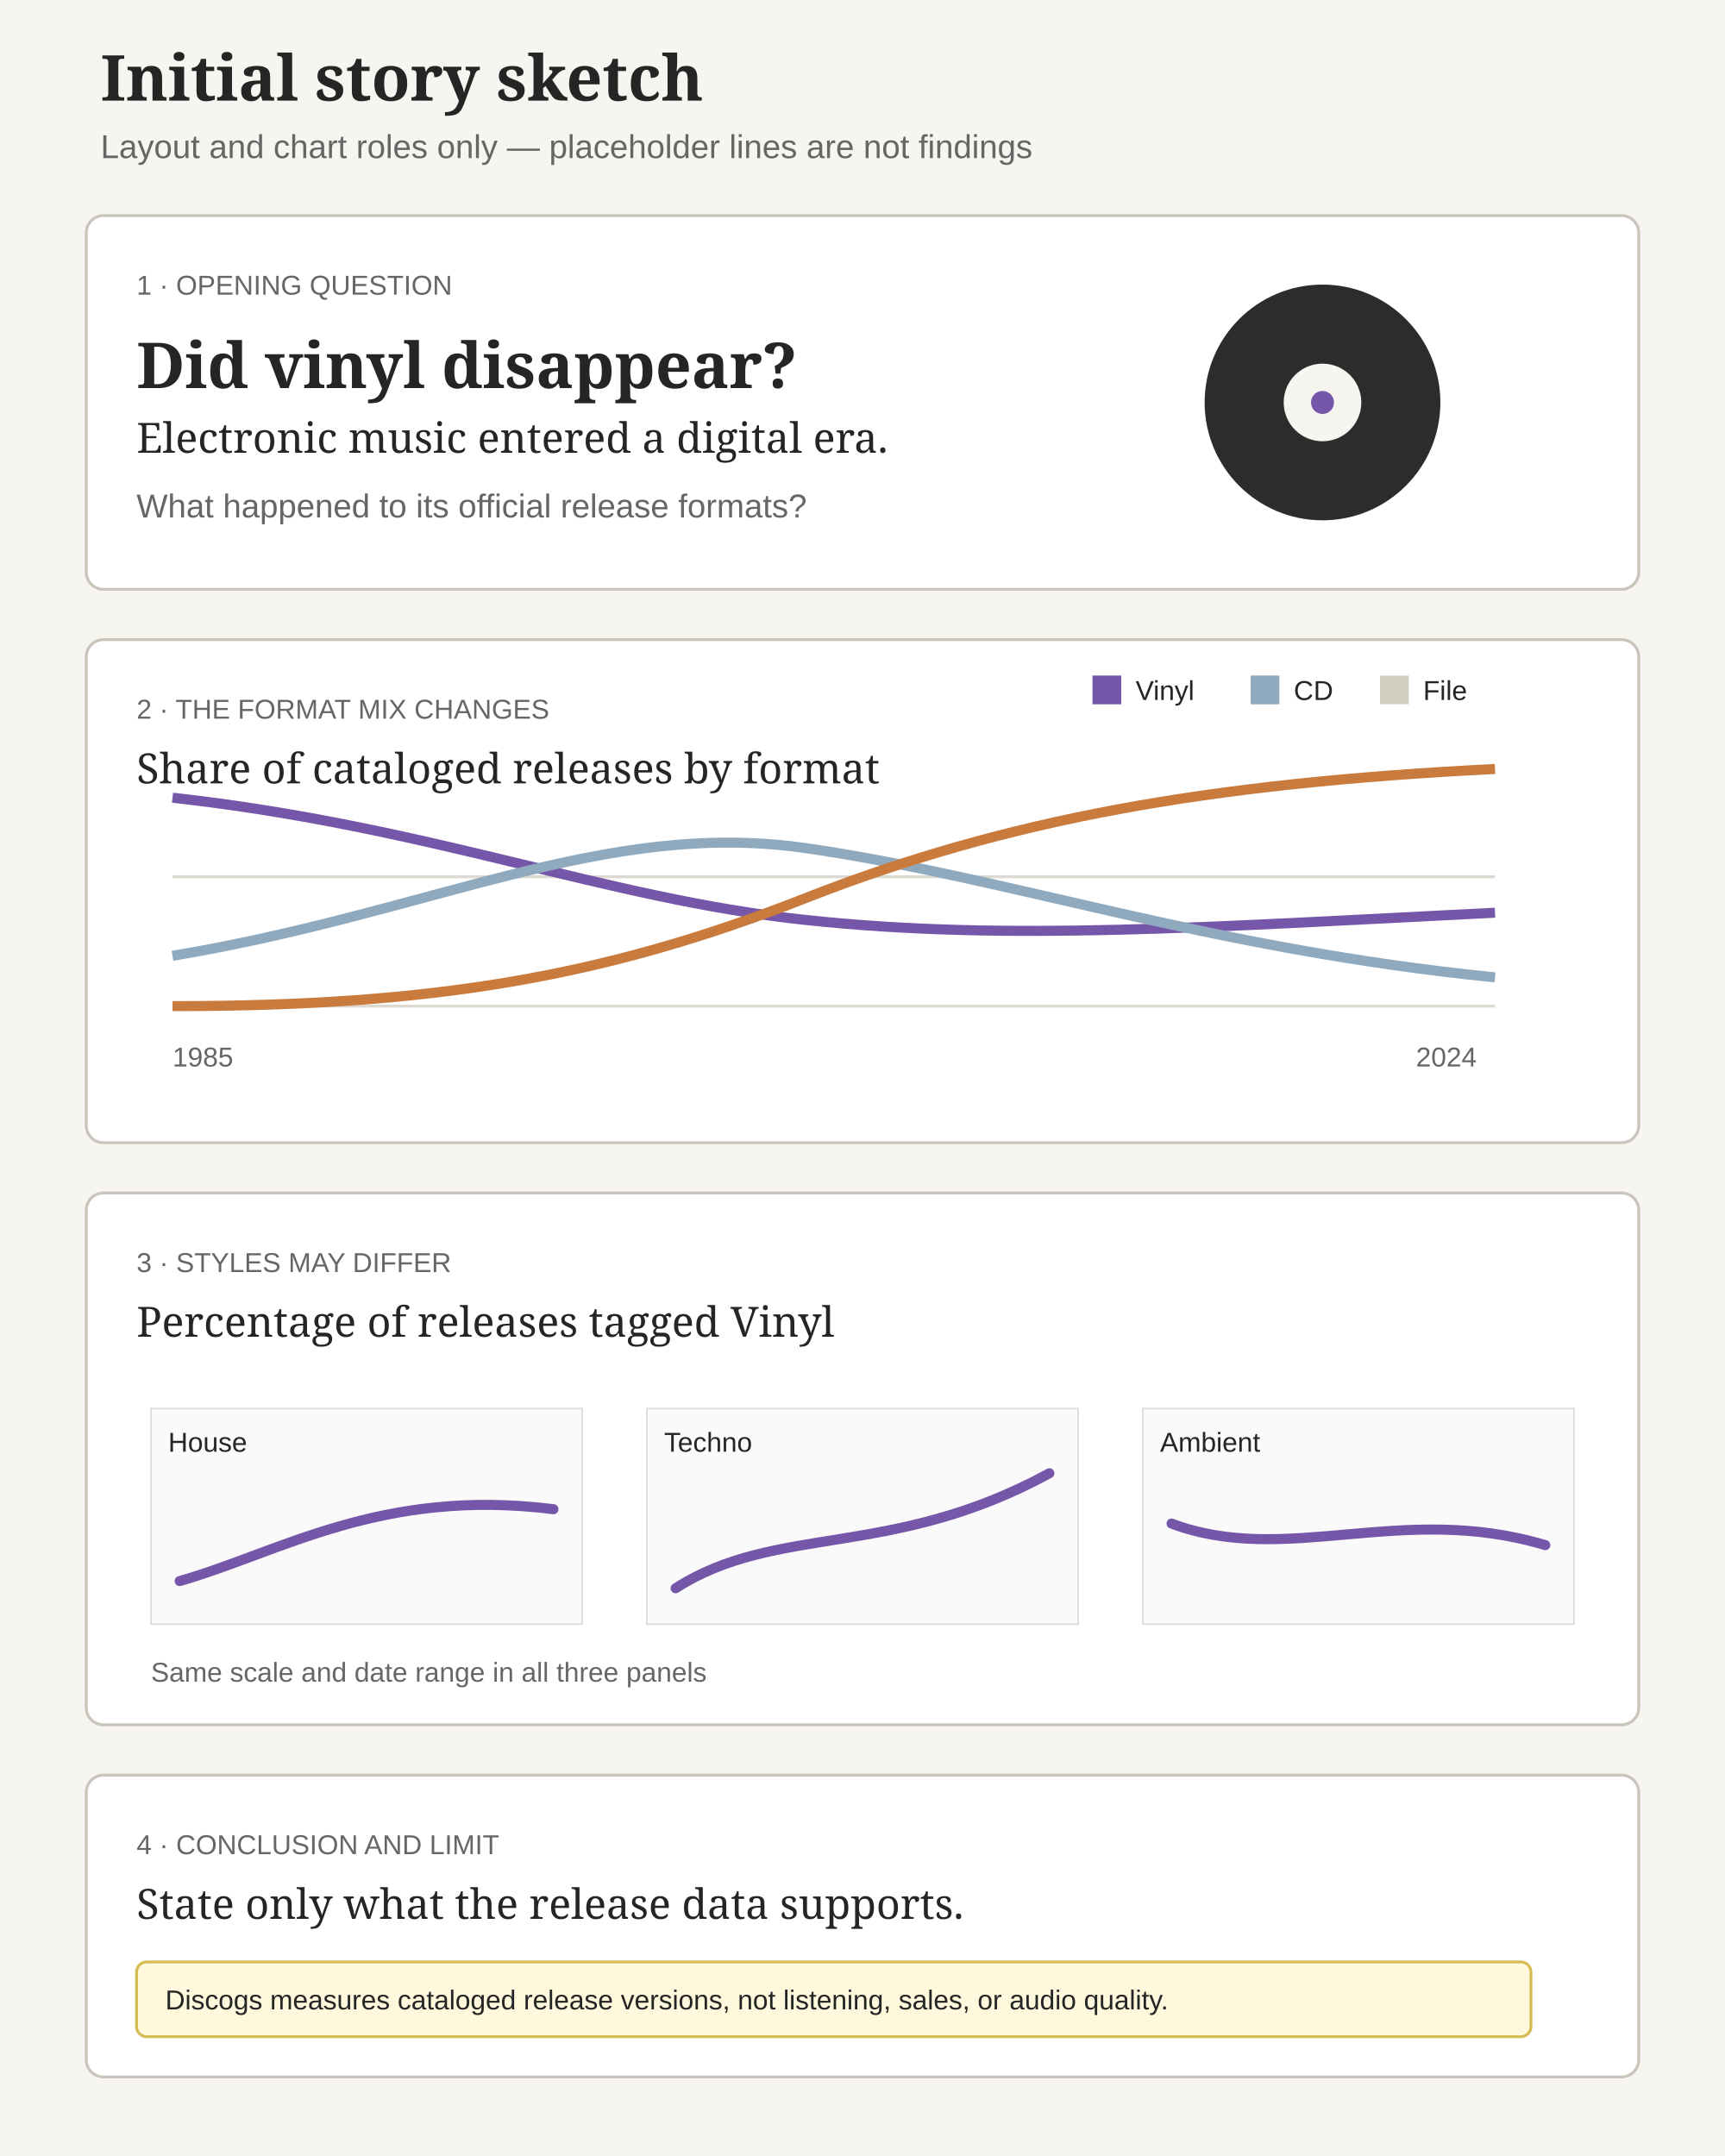
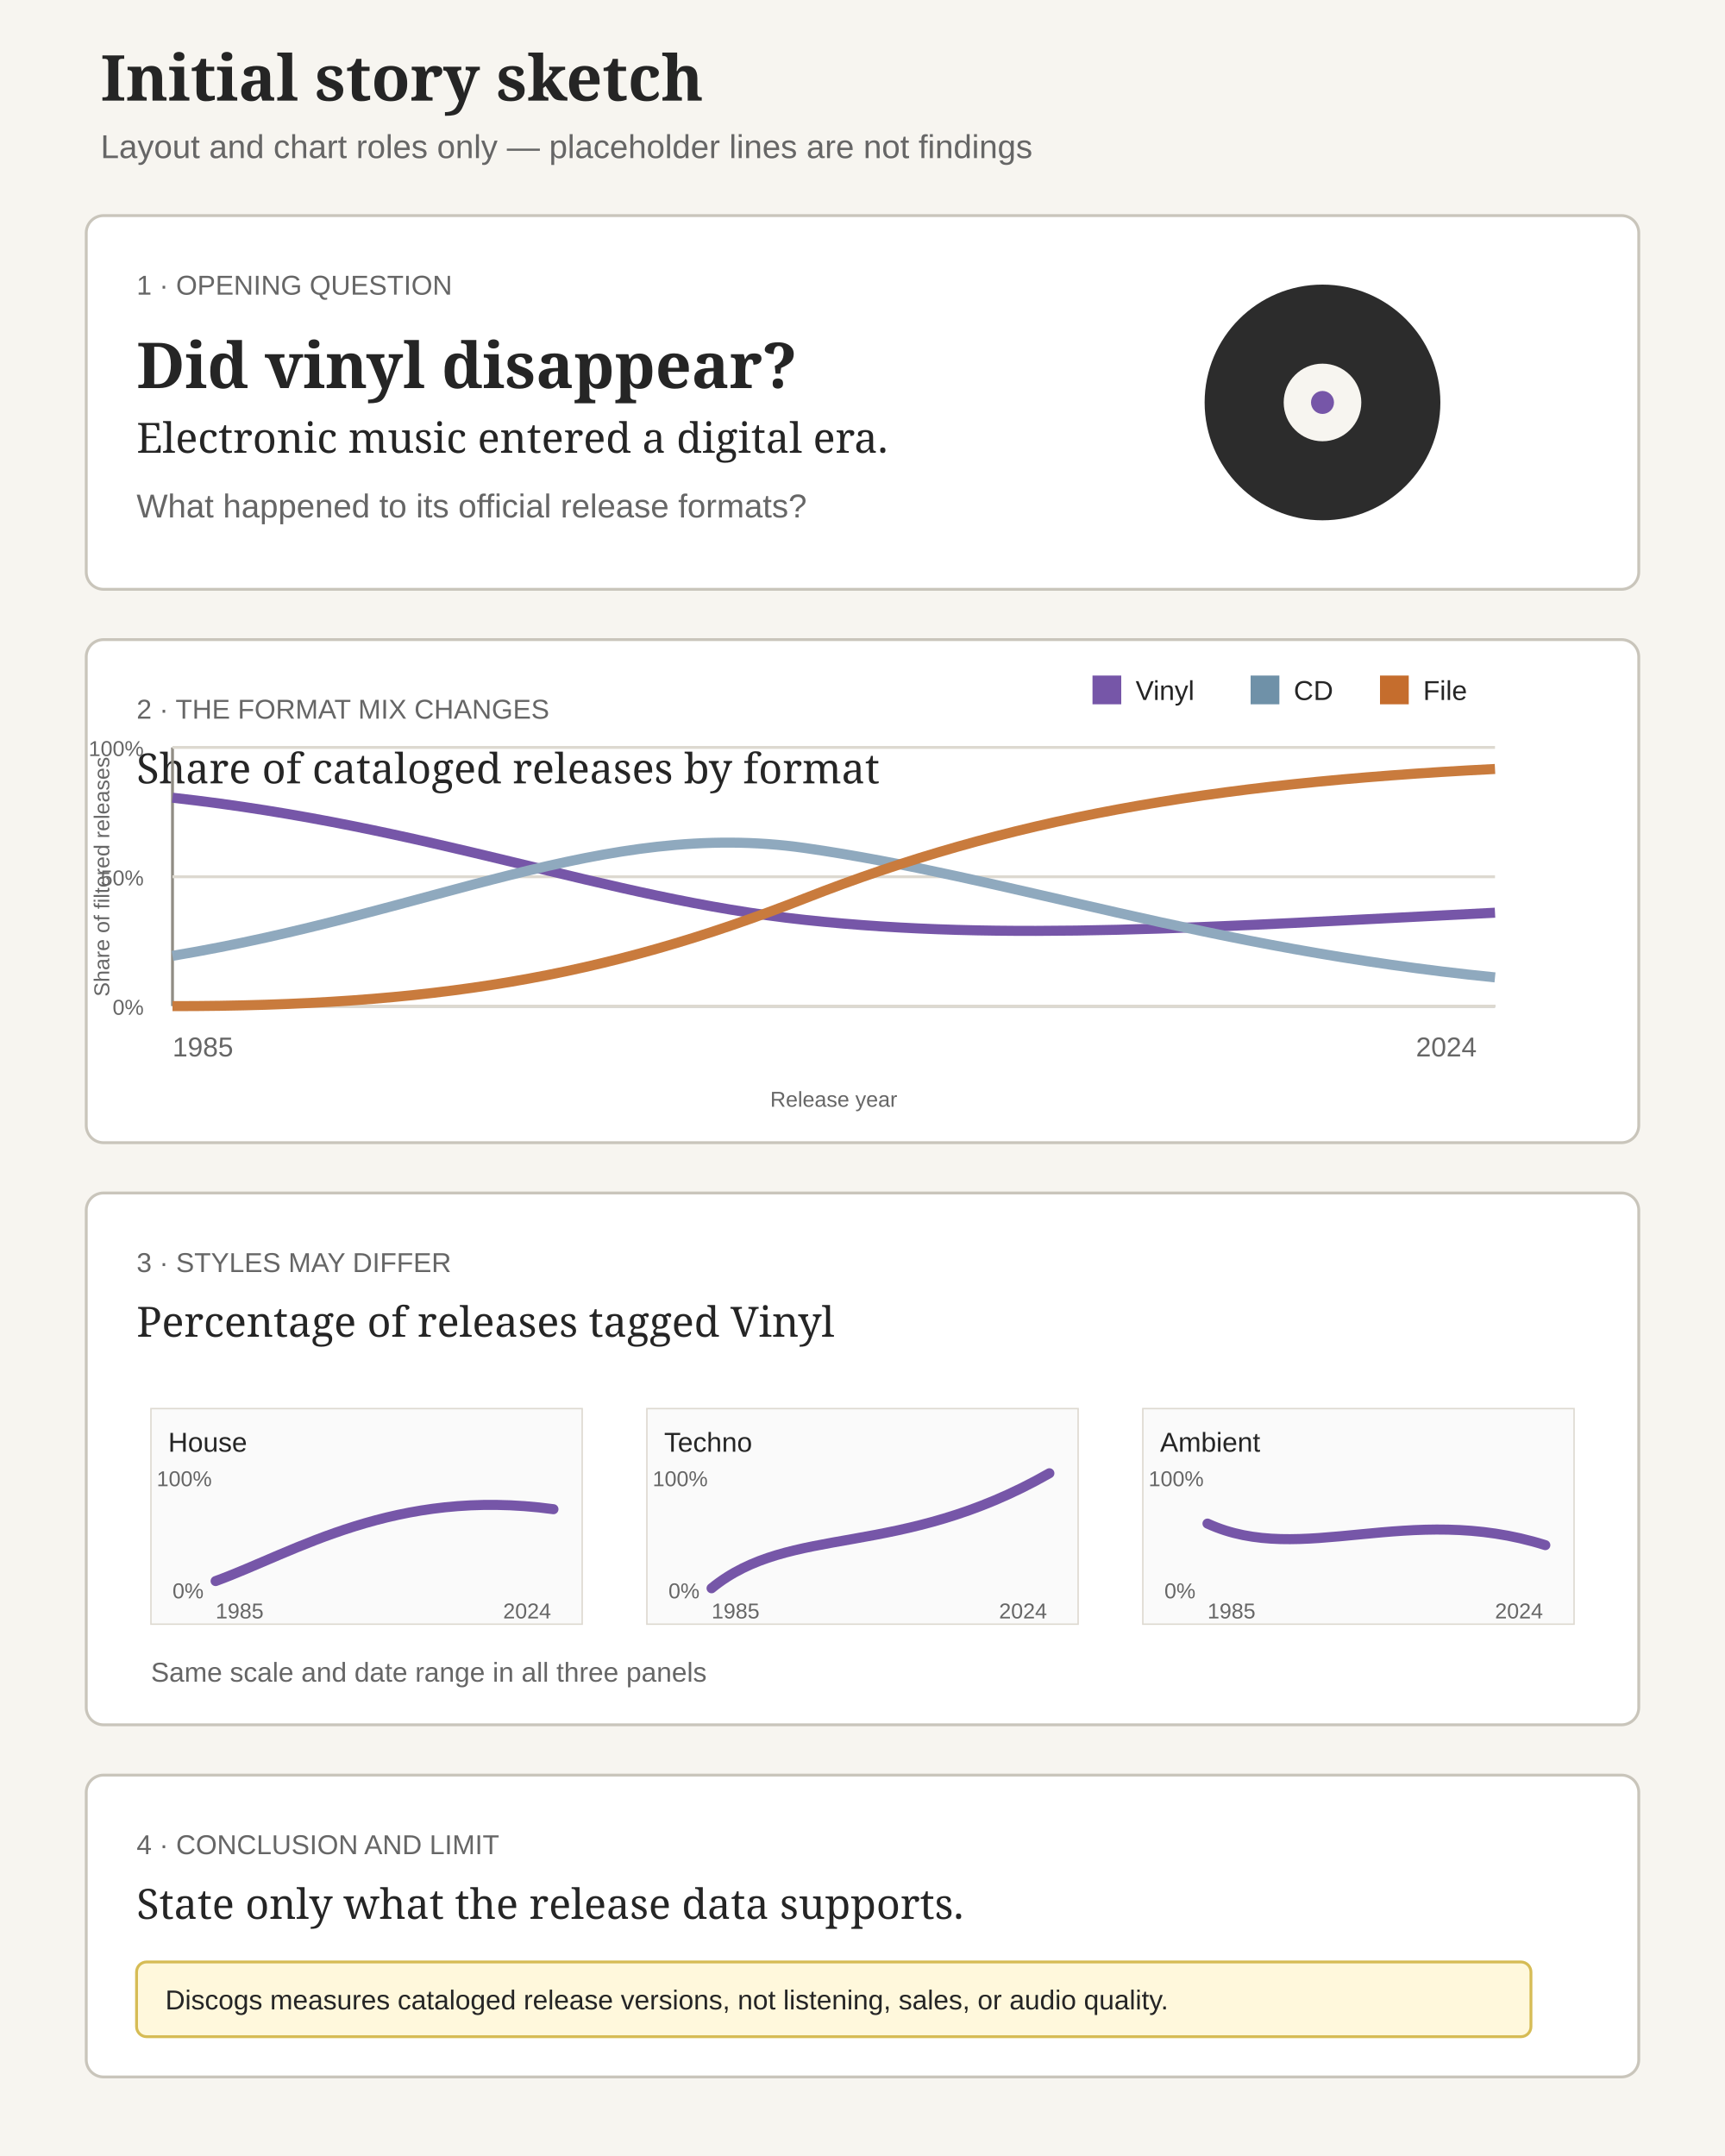
<svg xmlns="http://www.w3.org/2000/svg" width="1200" height="1500" viewBox="0 0 1200 1500" role="img" aria-labelledby="title desc">
  <style>
-     .bg{fill:#f7f5f0}.panel{fill:#fff;stroke:#c9c5bb;stroke-width:2}.ink{fill:#252525}.muted{fill:#666}.line{fill:none;stroke:#7656a8;stroke-width:7;stroke-linecap:round;stroke-linejoin:round}.line2{fill:none;stroke:#c97b3d;stroke-width:7}.grid{stroke:#ddd9d0;stroke-width:2}.label{font-family:Arial,sans-serif;font-size:23px}.small{font-family:Arial,sans-serif;font-size:19px}.head{font-family:Georgia,serif;font-size:44px;font-weight:bold}.sub{font-family:Georgia,serif;font-size:29px}.note{fill:#fff8dc;stroke:#d6bc55;stroke-width:2}.vinyl{fill:#7656a8}.cd{fill:#8fa9be}.file{fill:#d4cfc3}
+     .bg{fill:#f7f5f0}.panel{fill:#fff;stroke:#c9c5bb;stroke-width:2}.ink{fill:#252525}.muted{fill:#666}.line{fill:none;stroke:#7656a8;stroke-width:7;stroke-linecap:round;stroke-linejoin:round}.line2{fill:none;stroke:#c56d2d;stroke-width:7}.grid{stroke:#ddd9d0;stroke-width:2}.axis{stroke:#918d84;stroke-width:2}.label{font-family:Arial,sans-serif;font-size:23px}.small{font-family:Arial,sans-serif;font-size:19px}.tiny{font-family:Arial,sans-serif;font-size:15px}.head{font-family:Georgia,serif;font-size:44px;font-weight:bold}.sub{font-family:Georgia,serif;font-size:29px}.note{fill:#fff8dc;stroke:#d6bc55;stroke-width:2}.vinyl{fill:#7656a8}.cd{fill:#6f91a8}.file{fill:#c56d2d}
  </style>
  <rect class="bg" width="1200" height="1500" />
  <text x="70" y="70" class="head ink">Initial story sketch</text>
  <text x="70" y="110" class="label muted">Layout and chart roles only — placeholder lines are not findings</text>
  <rect x="60" y="150" width="1080" height="260" rx="12" class="panel" />
  <text x="95" y="205" class="small muted">1 · OPENING QUESTION</text>
  <text x="95" y="270" class="head ink">Did vinyl disappear?</text>
  <text x="95" y="315" class="sub ink">Electronic music entered a digital era.</text>
  <text x="95" y="360" class="label muted">What happened to its official release formats?</text>
  <circle cx="920" cy="280" r="82" fill="#2c2c2c" />
  <circle cx="920" cy="280" r="27" fill="#f7f5f0" />
  <circle cx="920" cy="280" r="8" fill="#7656a8" />
  <rect x="60" y="445" width="1080" height="350" rx="12" class="panel" />
  <text x="95" y="500" class="small muted">2 · THE FORMAT MIX CHANGES</text>
  <text x="95" y="545" class="sub ink">Share of cataloged releases by format</text>
+   <line x1="120" y1="520" x2="120" y2="700" class="axis" />
+   <line x1="120" y1="700" x2="1040" y2="700" class="axis" />
  <line x1="120" y1="700" x2="1040" y2="700" class="grid" />
  <line x1="120" y1="610" x2="1040" y2="610" class="grid" />
+   <line x1="120" y1="520" x2="1040" y2="520" class="grid" />
  <path d="M120 555 C300 575 420 625 560 640 S840 645 1040 635" fill="none" stroke="#7656a8" stroke-width="7" />
  <path d="M120 665 C300 635 420 570 560 590 S840 660 1040 680" fill="none" stroke="#8fa9be" stroke-width="7" />
  <path d="M120 700 C300 700 420 680 560 625 S840 545 1040 535" fill="none" stroke="#c97b3d" stroke-width="7" />
-   <text x="120" y="742" class="small muted">1985</text>
-   <text x="985" y="742" class="small muted">2024</text>
+   <text x="100" y="706" text-anchor="end" class="tiny muted">0%</text>
+   <text x="100" y="616" text-anchor="end" class="tiny muted">50%</text>
+   <text x="100" y="526" text-anchor="end" class="tiny muted">100%</text>
+   <text x="120" y="735" class="small muted">1985</text>
+   <text x="985" y="735" class="small muted">2024</text>
+   <text x="580" y="770" text-anchor="middle" class="tiny muted">Release year</text>
+   <text x="76" y="610" text-anchor="middle" transform="rotate(-90 76 610)" class="tiny muted">Share of filtered releases</text>
  <rect x="760" y="470" width="20" height="20" class="vinyl" />
  <text x="790" y="487" class="small ink">Vinyl</text>
  <rect x="870" y="470" width="20" height="20" class="cd" />
  <text x="900" y="487" class="small ink">CD</text>
  <rect x="960" y="470" width="20" height="20" class="file" />
  <text x="990" y="487" class="small ink">File</text>
  <rect x="60" y="830" width="1080" height="370" rx="12" class="panel" />
  <text x="95" y="885" class="small muted">3 · STYLES MAY DIFFER</text>
  <text x="95" y="930" class="sub ink">Percentage of releases tagged Vinyl</text>
  <g transform="translate(105 980)">
    <rect width="300" height="150" fill="#fafafa" stroke="#ddd9d0" />
    <text x="12" y="30" class="small ink">House</text>
-     <path d="M20 120 C90 100 160 55 280 70" class="line" />
+     <text x="4" y="54" class="tiny muted">100%</text>
+     <text x="15" y="132" class="tiny muted">0%</text>
+     <text x="45" y="146" class="tiny muted">1985</text>
+     <text x="245" y="146" class="tiny muted">2024</text>
+     <path d="M45 120 C100 100 170 55 280 70" class="line" />
  </g>
  <g transform="translate(450 980)">
    <rect width="300" height="150" fill="#fafafa" stroke="#ddd9d0" />
    <text x="12" y="30" class="small ink">Techno</text>
-     <path d="M20 125 C90 80 170 105 280 45" class="line" />
+     <text x="4" y="54" class="tiny muted">100%</text>
+     <text x="15" y="132" class="tiny muted">0%</text>
+     <text x="45" y="146" class="tiny muted">1985</text>
+     <text x="245" y="146" class="tiny muted">2024</text>
+     <path d="M45 125 C100 80 175 105 280 45" class="line" />
  </g>
  <g transform="translate(795 980)">
    <rect width="300" height="150" fill="#fafafa" stroke="#ddd9d0" />
    <text x="12" y="30" class="small ink">Ambient</text>
-     <path d="M20 80 C100 110 180 65 280 95" class="line" />
+     <text x="4" y="54" class="tiny muted">100%</text>
+     <text x="15" y="132" class="tiny muted">0%</text>
+     <text x="45" y="146" class="tiny muted">1985</text>
+     <text x="245" y="146" class="tiny muted">2024</text>
+     <path d="M45 80 C110 110 185 65 280 95" class="line" />
  </g>
  <text x="105" y="1170" class="small muted">Same scale and date range in all three panels</text>
  <rect x="60" y="1235" width="1080" height="210" rx="12" class="panel" />
  <text x="95" y="1290" class="small muted">4 · CONCLUSION AND LIMIT</text>
  <text x="95" y="1335" class="sub ink">State only what the release data supports.</text>
  <rect x="95" y="1365" width="970" height="52" rx="7" class="note" />
  <text x="115" y="1398" class="small ink">Discogs measures cataloged release versions, not listening, sales, or audio quality.</text>
</svg>
